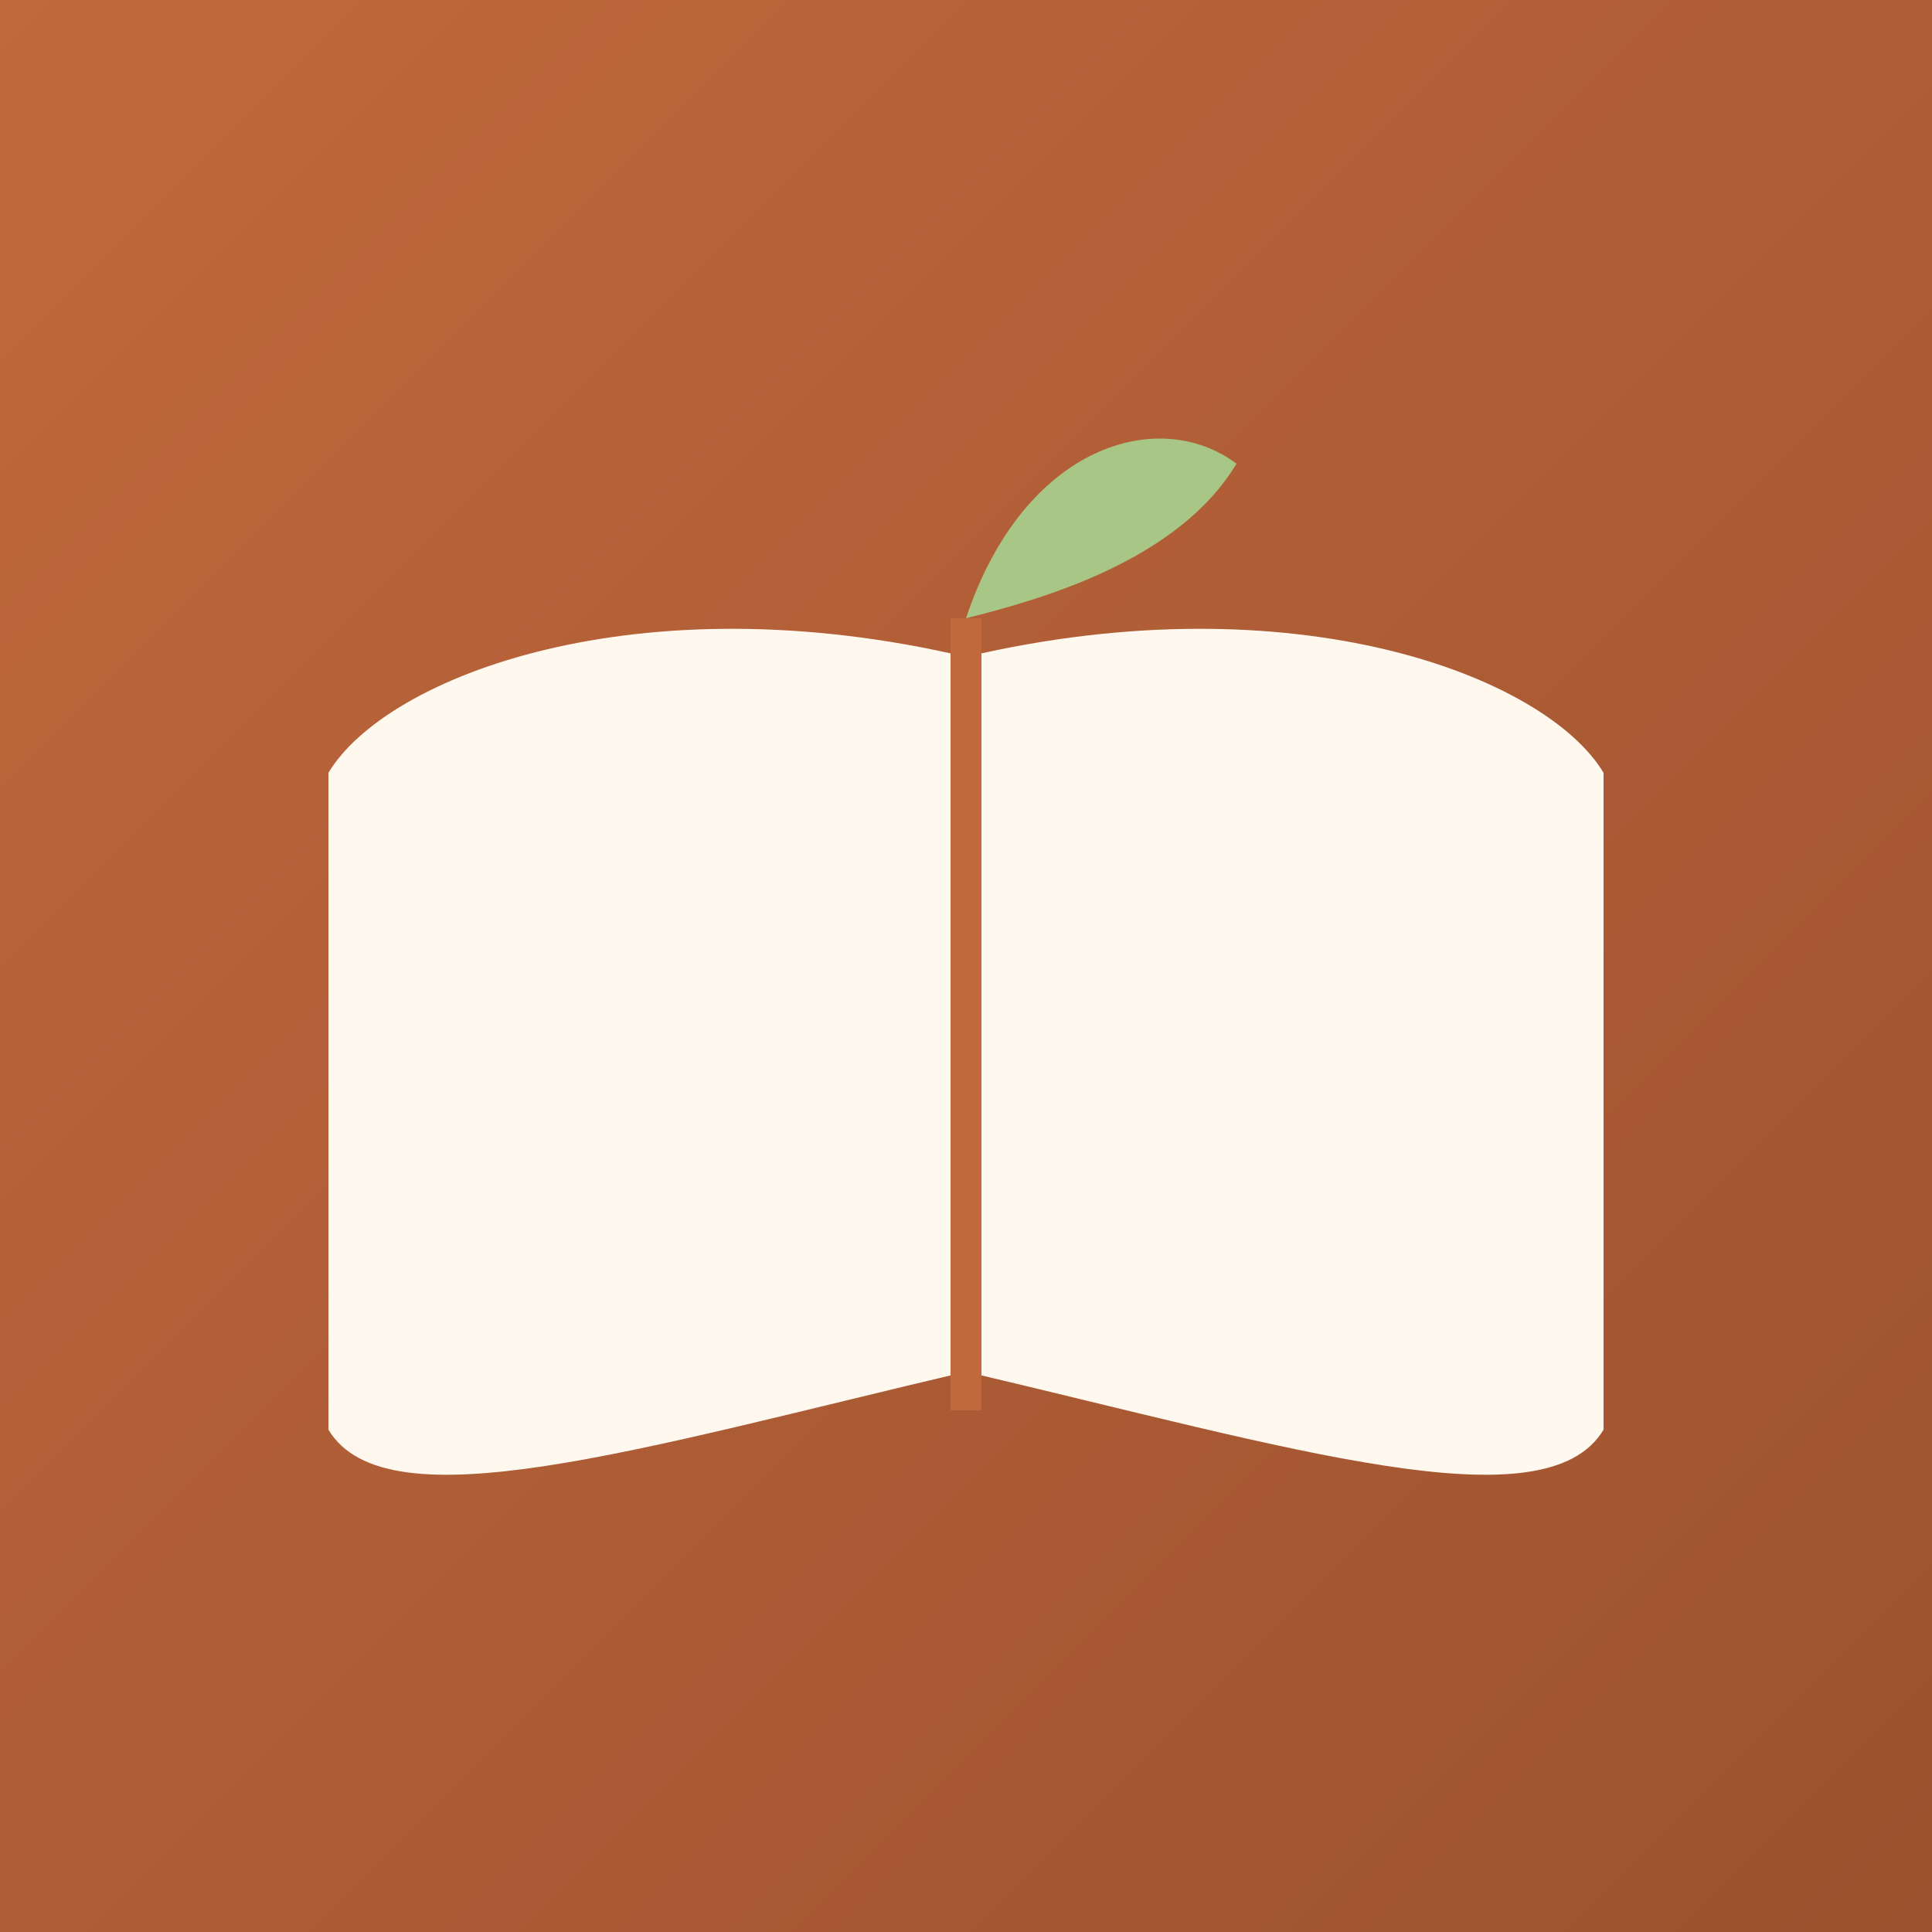
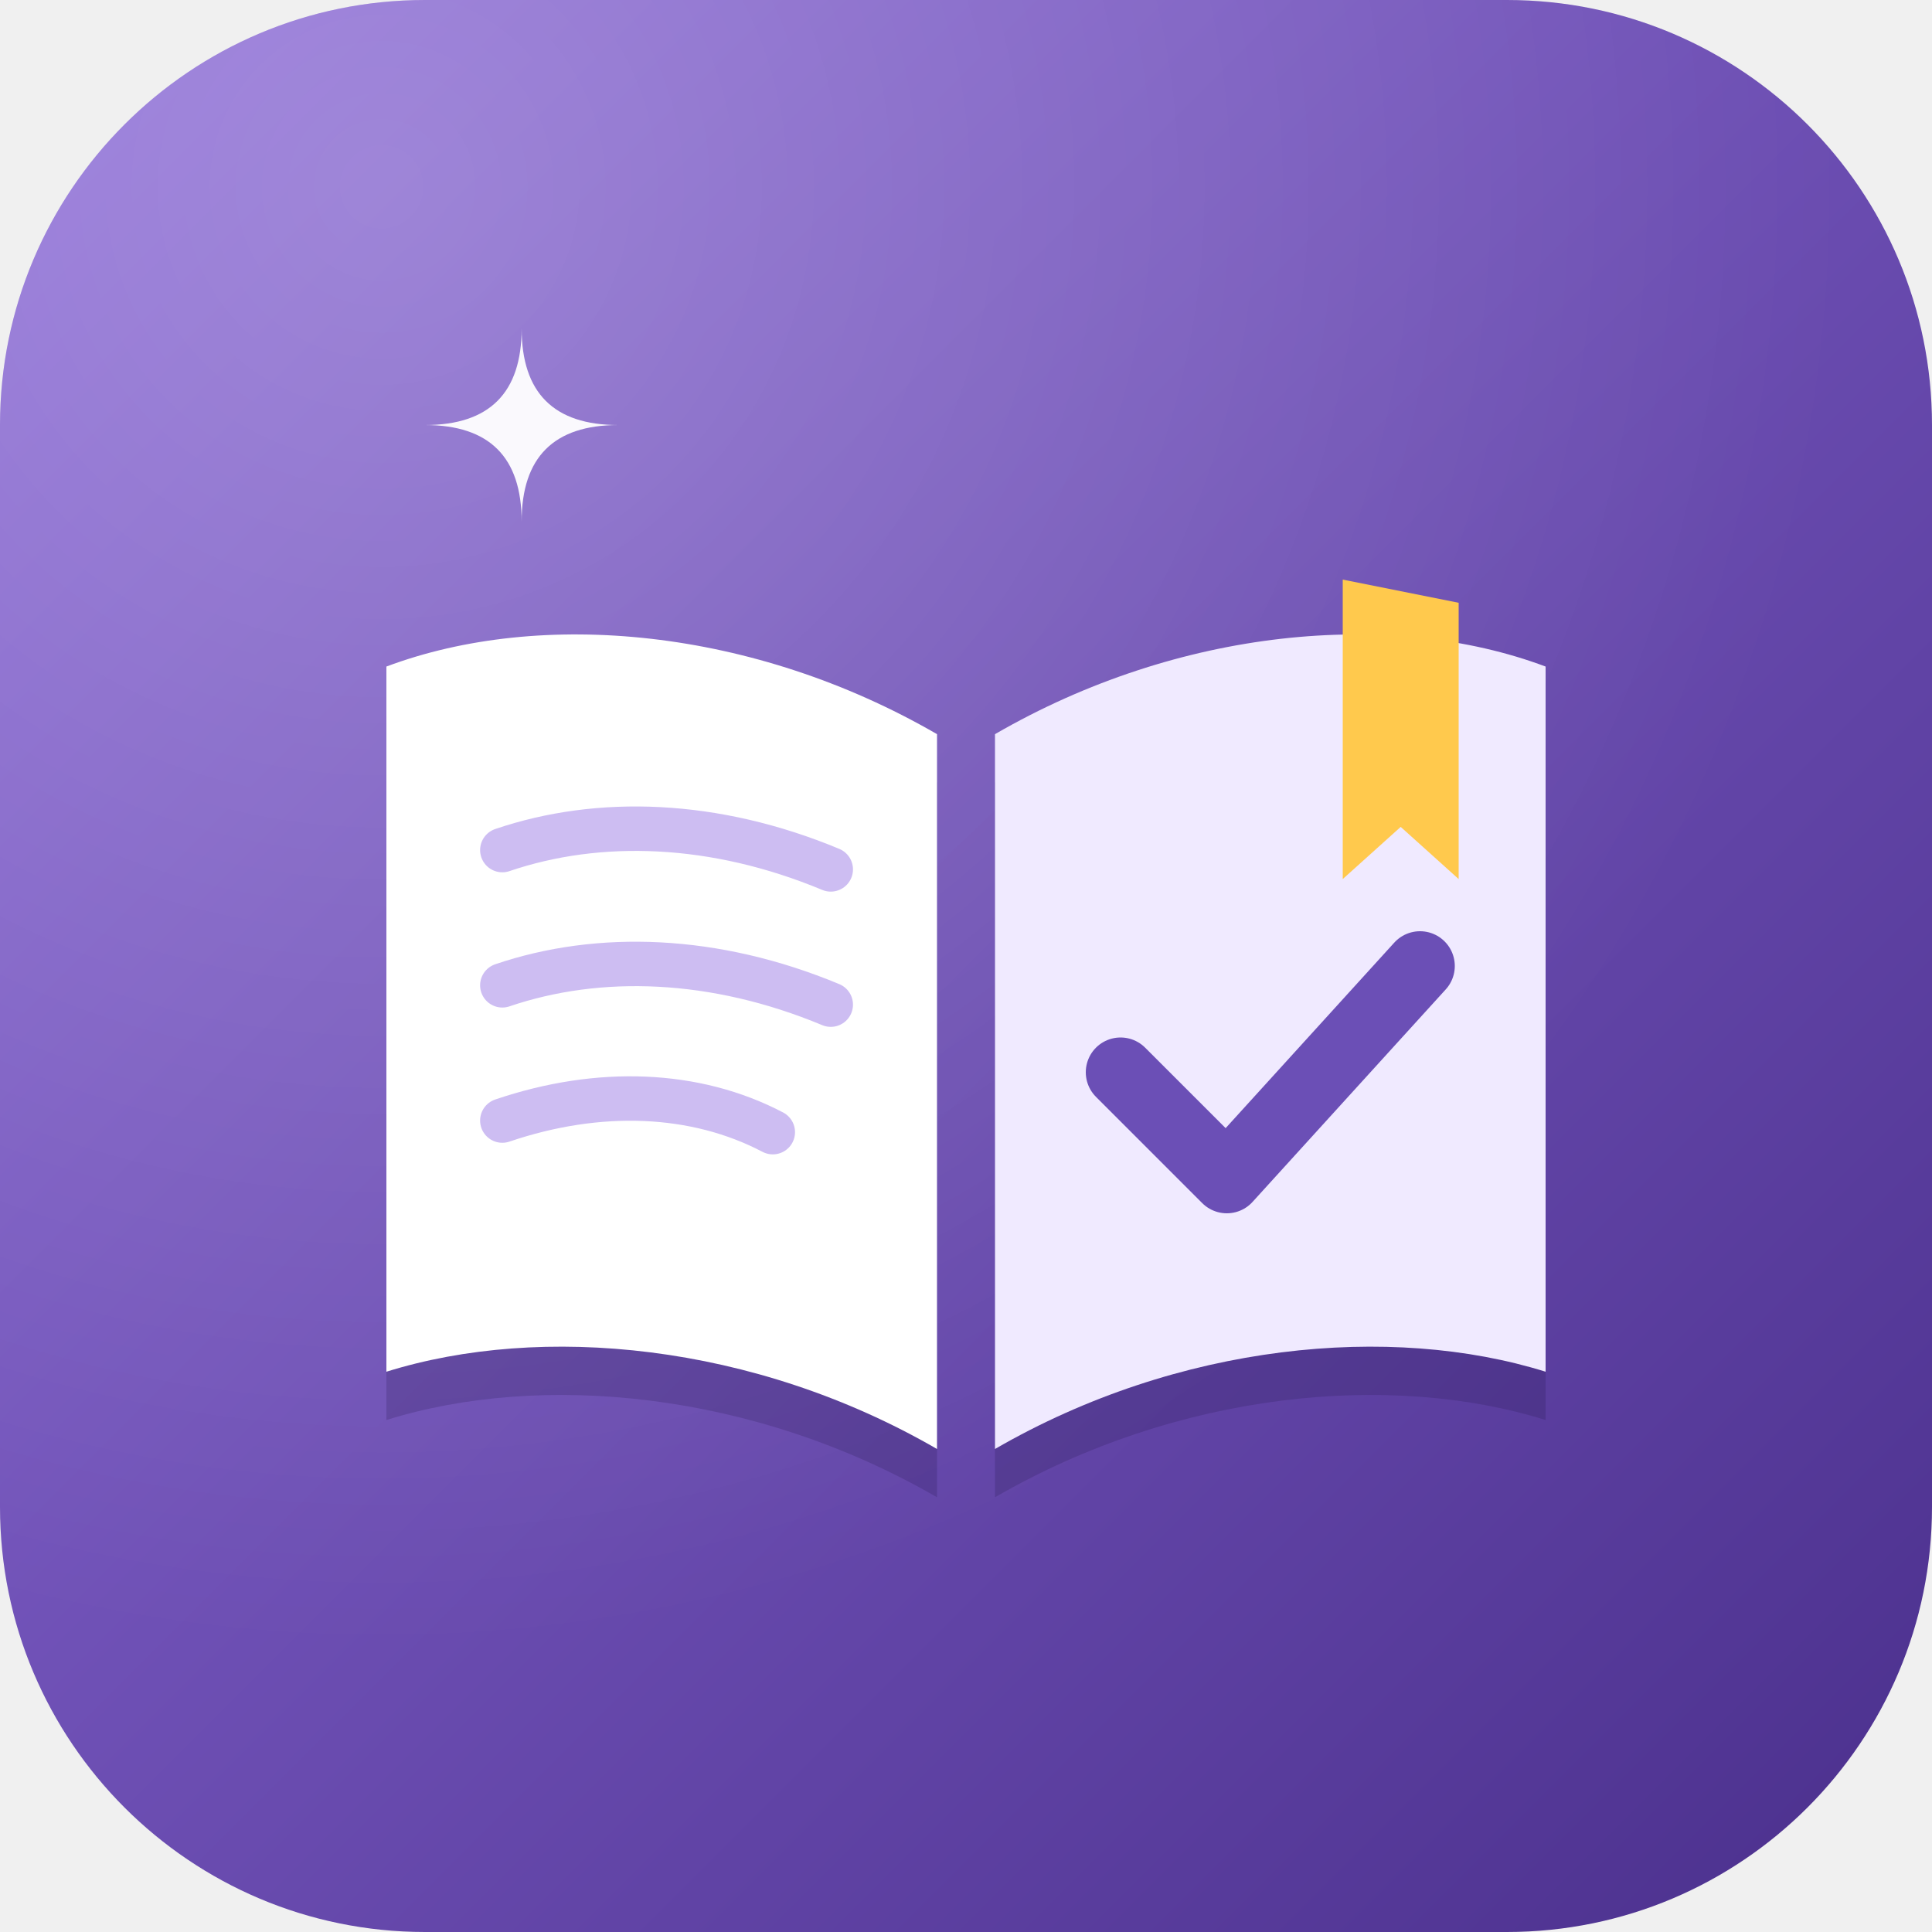
<svg xmlns="http://www.w3.org/2000/svg" viewBox="0 0 100 100">
  <defs>
-     <linearGradient id="bg" x1="0" y1="0" x2="100" y2="100" gradientUnits="userSpaceOnUse">
-       <stop offset="0" stop-color="#c1683d" />
-       <stop offset="1" stop-color="#9c522e" />
+     <linearGradient id="bg" x1="0" y1="0" x2="1" y2="1">
+       <stop offset="0" stop-color="#8d6cd8" />
+       <stop offset="1" stop-color="#4a2f8c" />
    </linearGradient>
+     <radialGradient id="glow" cx="0.2" cy="0.1" r="0.75">
+       <stop offset="0" stop-color="#ffffff" stop-opacity=".22" />
+       <stop offset="1" stop-color="#ffffff" stop-opacity="0" />
+     </radialGradient>
  </defs>
-   <rect x="0" y="0" width="100" height="100" fill="url(#bg)" />
-   <g fill="#fff8ef">
-     <path d="M50,34 C33,30 20,35 17,40 L17,74 C20,79 33,75 50,71 Z" />
-     <path d="M50,34 C67,30 80,35 83,40 L83,74 C80,79 67,75 50,71 Z" />
+   <clipPath id="r">
+     <rect width="100" height="100" rx="22" />
+   </clipPath>
+   <g clip-path="url(#r)">
+     <rect width="100" height="100" fill="url(#bg)" />
+     <rect width="100" height="100" fill="url(#glow)" />
  </g>
-   <line x1="50" y1="32" x2="50" y2="73" stroke="#c1683d" stroke-width="1.6" />
-   <path d="M50,32 C53,23 60,21 64,24 C61,29 54,31 50,32 Z" fill="#a8c686" />
+   <path d="M48.5,40.5 C39,35 28,34 20,37 L20,73.5 C28,71 39,72 48.5,77.5 Z" fill="#26164f" opacity=".22" />
+   <path d="M51.5,40.5 C61,35 72,34 80,37 L80,73.5 C72,71 61,72 51.5,77.5 Z" fill="#26164f" opacity=".22" />
+   <path d="M48.5,38 C39,32.5 28,31.5 20,34.5 L20,71 C28,68.5 39,69.5 48.5,75 Z" fill="#ffffff" />
+   <path d="M51.5,38 C61,32.5 72,31.5 80,34.5 L80,71 C72,68.5 61,69.5 51.5,75 Z" fill="#f0eaff" />
+   <g fill="none" stroke="#cdbdf2" stroke-width="2.3" stroke-linecap="round">
+     <path d="M26,44 C31,42.3 37,42.5 43,45" />
+     <path d="M26,51 C31,49.3 37,49.5 43,52" />
+     <path d="M26,58 C31,56.3 36,56.5 40,58.6" />
+   </g>
+   <path d="M69.5,30 L69.5,45.5 L72.5,42.8 L75.5,45.5 L75.5,31.2 Z" fill="#ffc94d" />
+   <path d="M58,55.5 L63.5,61 L73.5,50" fill="none" stroke="#6b4fb6" stroke-width="3.6" stroke-linecap="round" stroke-linejoin="round" />
+   <path d="M27,17 Q27,22 32,22 Q27,22 27,27 Q27,22 22,22 Q27,22 27,17 Z" fill="#ffffff" opacity=".95" />
</svg>
